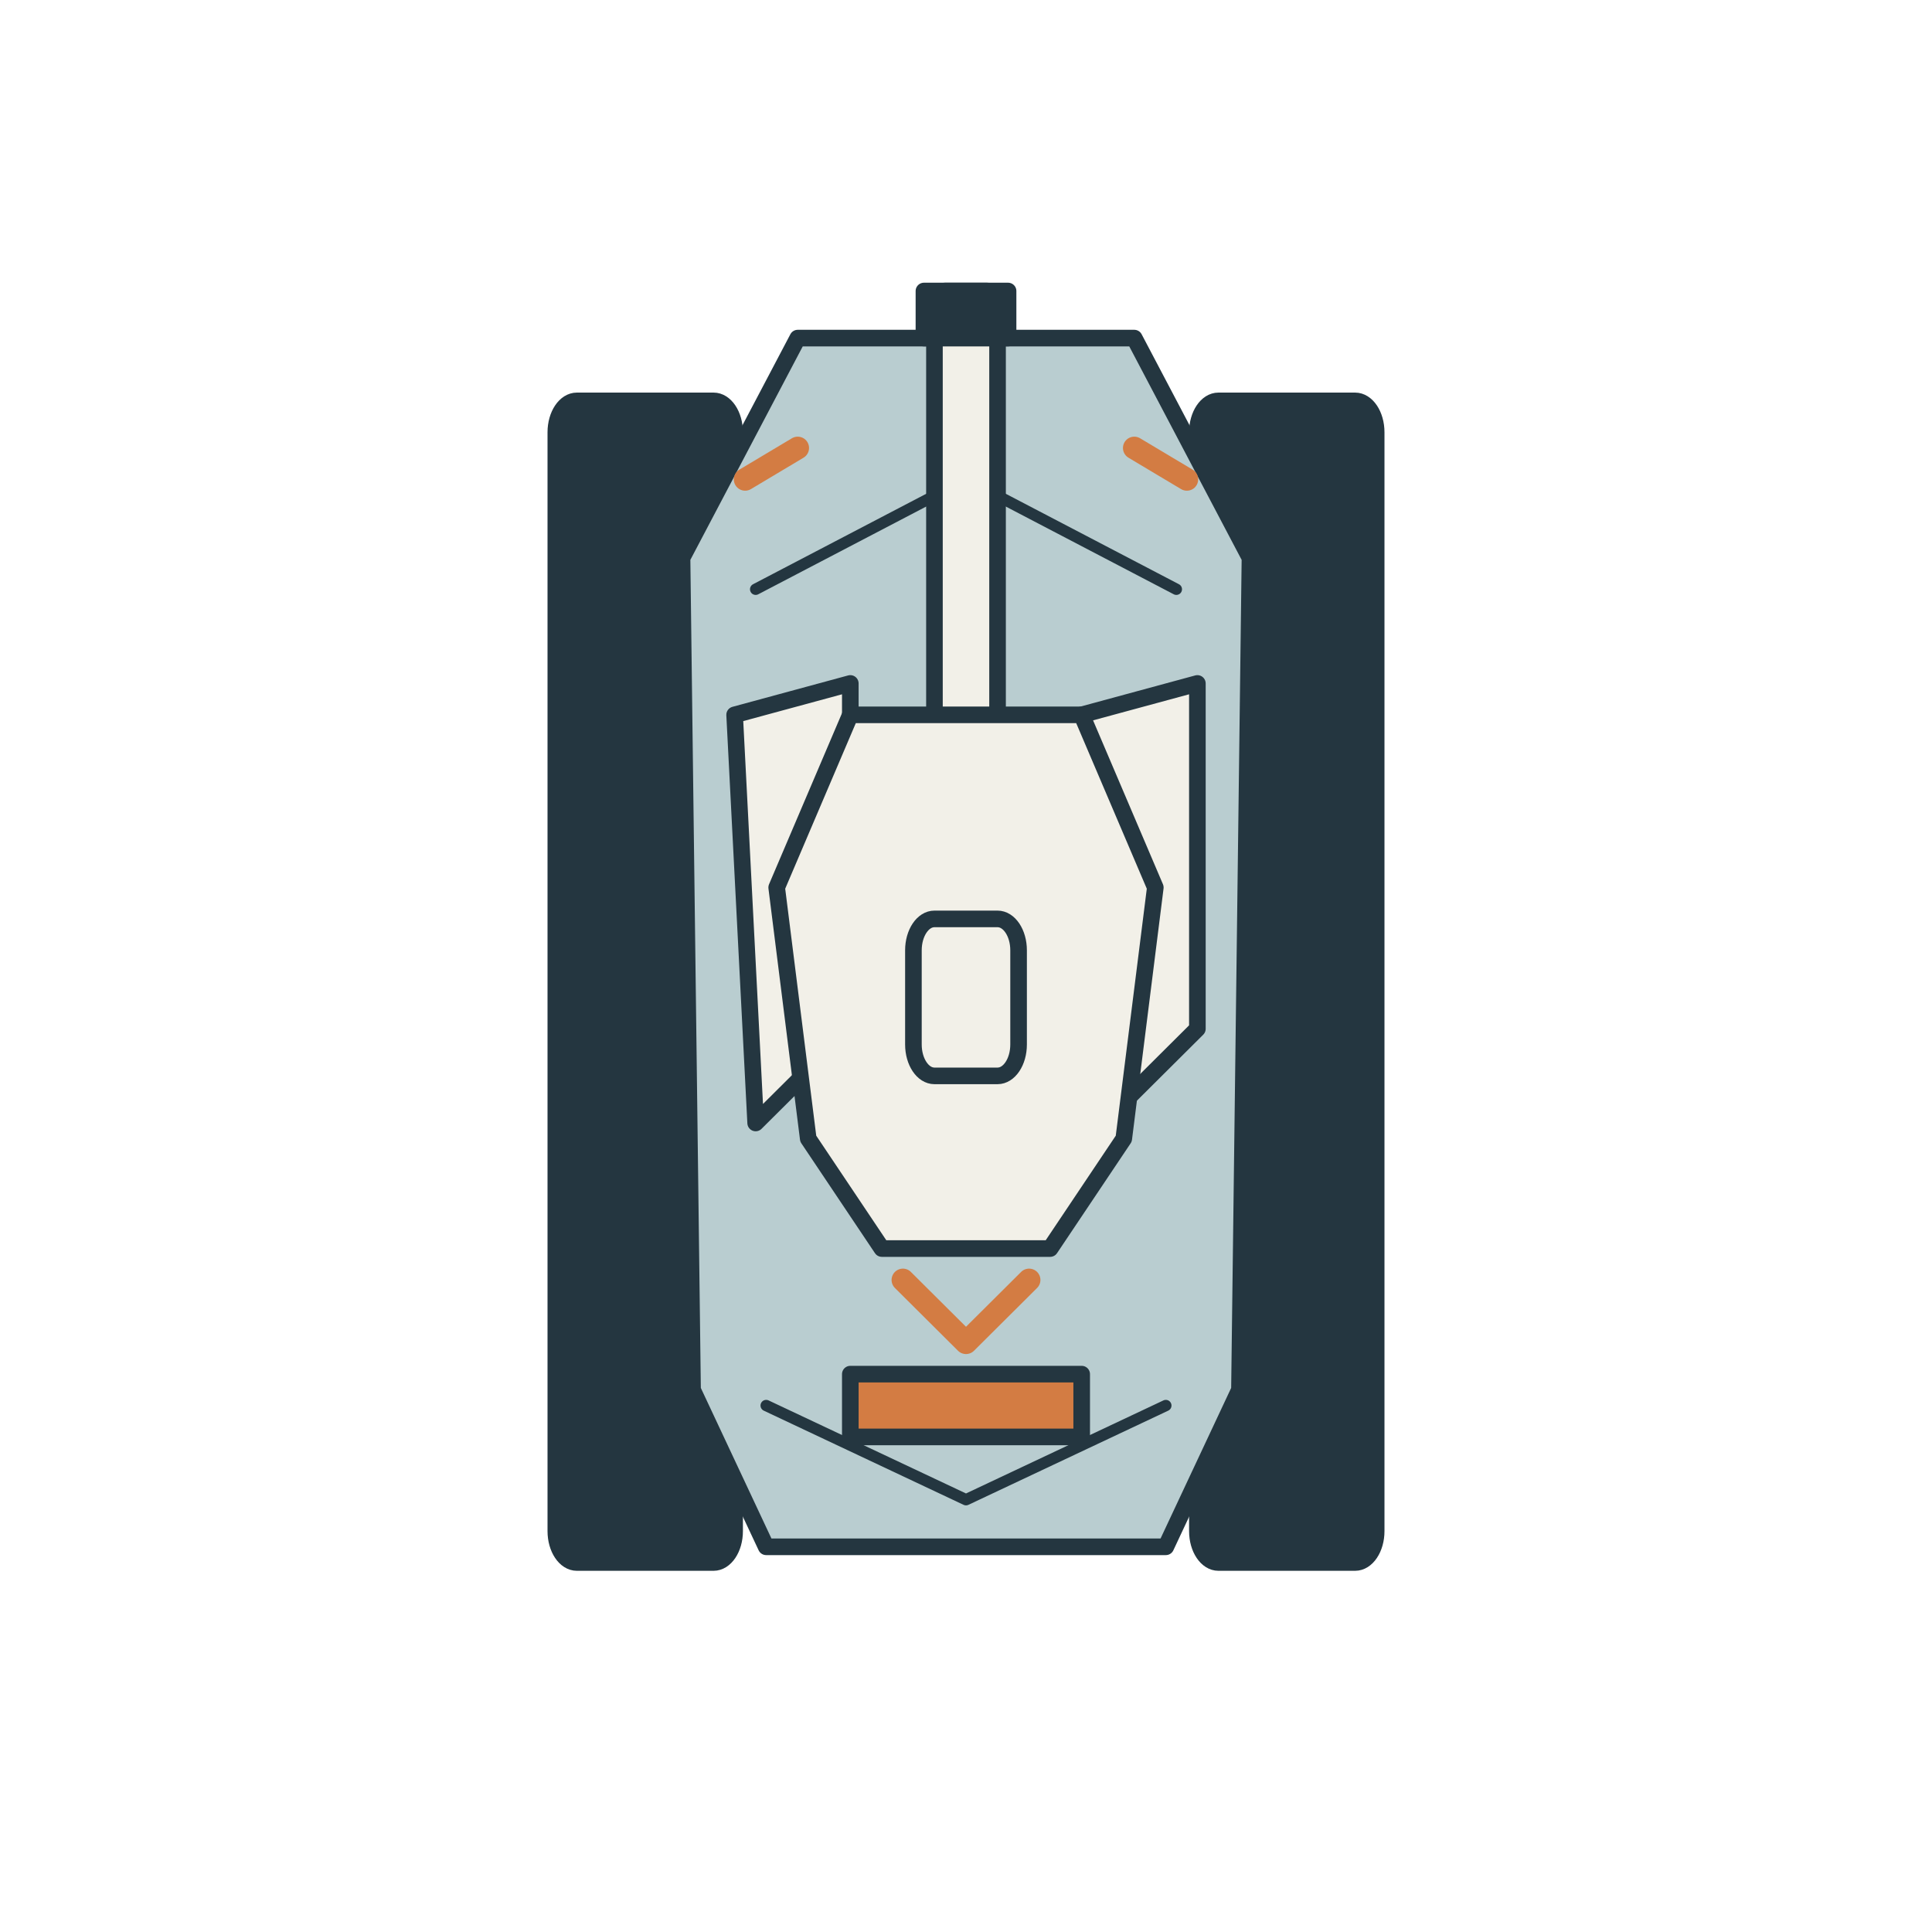
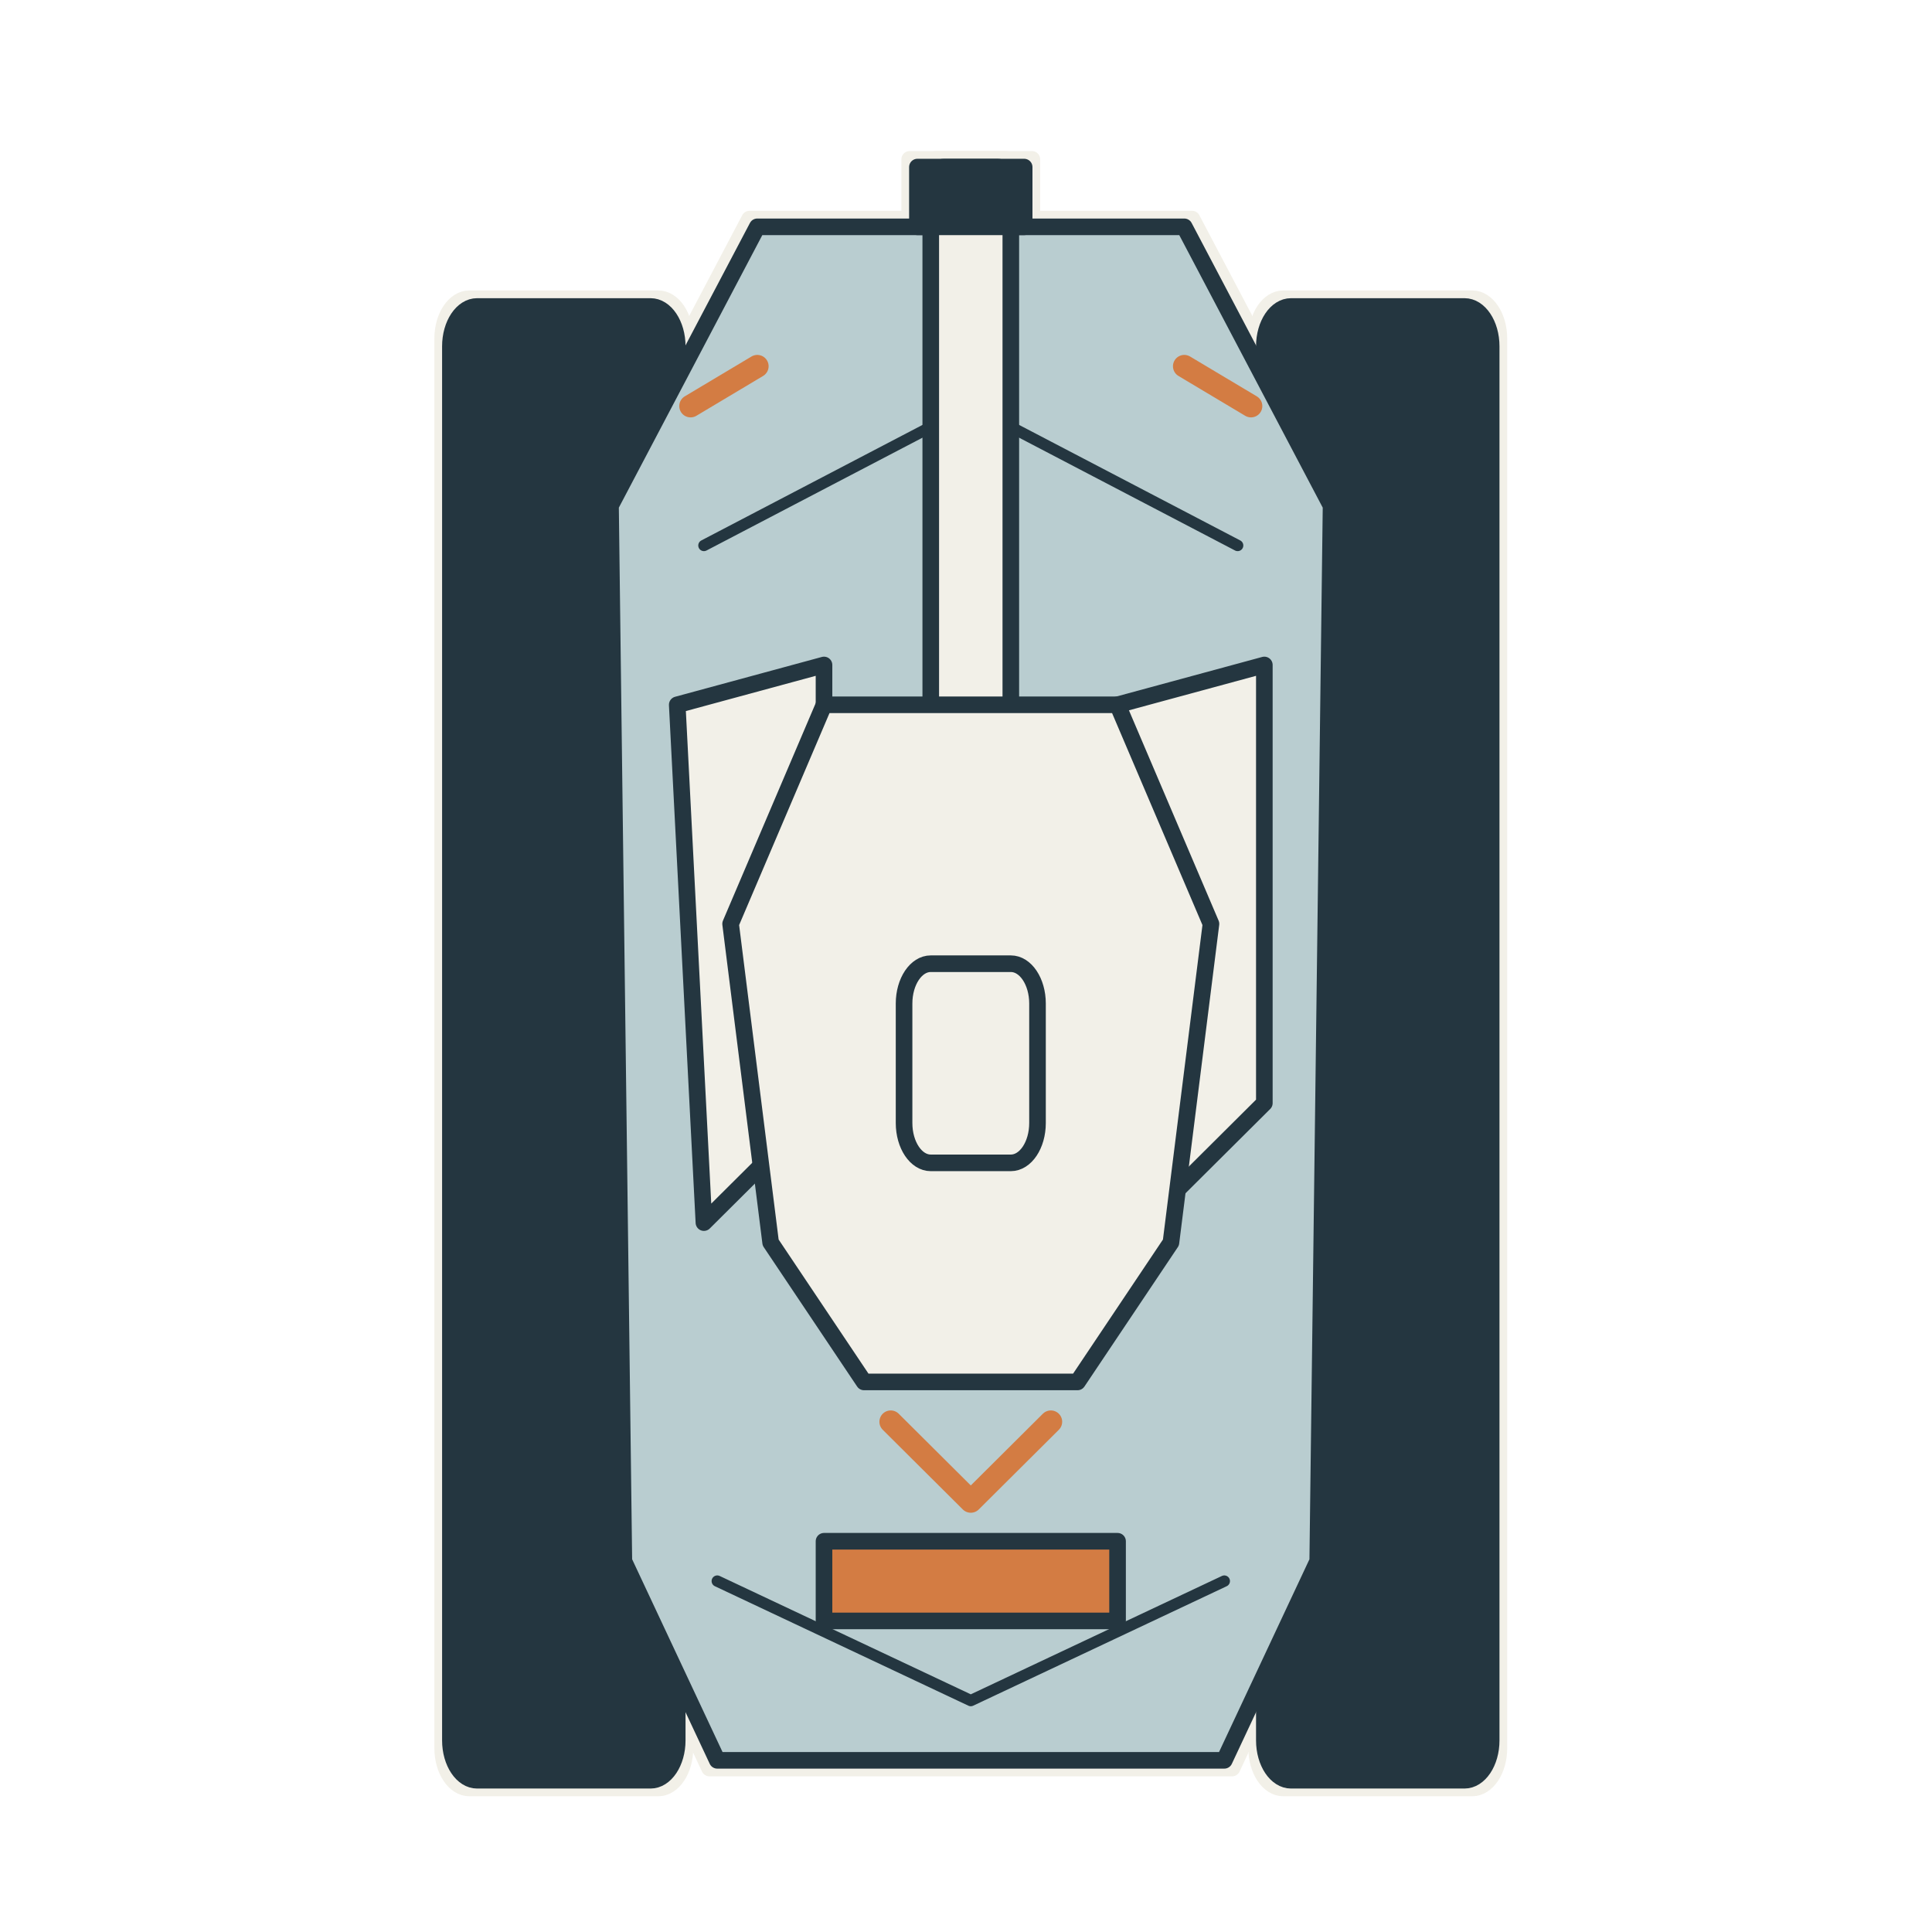
- <svg xmlns="http://www.w3.org/2000/svg" width="256" height="256" viewBox="0 0 256 256" role="img" aria-label="GUARD TANK — TECHNICAL / SYSTEM DRAWING icon">
+ <svg xmlns="http://www.w3.org/2000/svg" width="256" height="256" viewBox="26.61 21.11 201.78 201.78" role="img" aria-label="GUARD TANK — TECHNICAL / SYSTEM DRAWING icon">
  <style>
  .paper{fill:#f2f0e8} .ink{fill:#243640} .accent-fill{fill:#d37c43}
  .card{fill:#f2f0e8;stroke:#243640;stroke-width:1.4} .rule{fill:none;stroke:#243640;stroke-width:1}
  .title,.subtitle,.label,.index,.footer{fill:#243640;font-family:Arial,Helvetica,sans-serif}
  .title{font-size:35px;font-weight:800;letter-spacing:2px}.subtitle{font-size:16px;letter-spacing:2px}.label{font-size:15px;font-weight:700;letter-spacing:.7px}.index{font-size:15px;font-weight:800}.footer{font-size:14px;letter-spacing:1px}
  .unit{stroke:#243640;stroke-width:2.2;stroke-linecap:round;stroke-linejoin:round}
  .unit *{vector-effect:non-scaling-stroke}
  .body{fill:#f2f0e8} .shell{fill:#b9cdd0} .turret{fill:#f2f0e8} .track{fill:#243640} .port{fill:#f2f0e8} .accent{fill:#d37c43}
  .detail{fill:none;stroke:#243640;stroke-width:1.5}.accent-line{fill:none;stroke:#d37c43;stroke-width:3}
  .inf-figure{fill:#b9cdd0;stroke:#243640;stroke-width:2.4;stroke-linejoin:round}
  .inf-head,.inf-rifle{fill:#243640;stroke:#243640;stroke-width:1.5;stroke-linejoin:round}
  .inf-detail{fill:none;stroke:#243640;stroke-width:1.6;stroke-linecap:round}
  .inf-marker{fill:#243640;stroke:#f2f0e8;stroke-width:2.5;paint-order:stroke fill;font-family:Arial,Helvetica,sans-serif;font-size:48px;font-weight:800;text-anchor:middle}
</style>
-   <g transform="translate(24 24) scale(2.08)">
+   <defs>
+     <filter id="icon-halo" x="-18%" y="-18%" width="136%" height="136%" color-interpolation-filters="sRGB">
+       <feMorphology in="SourceAlpha" operator="dilate" radius="3.94" result="rim" />
+       <feFlood flood-color="#f2f0e8" result="light" />
+       <feComposite in="light" in2="rim" operator="in" result="light-rim" />
+       <feMerge>
+         <feMergeNode in="light-rim" />
+         <feMergeNode in="SourceGraphic" />
+       </feMerge>
+     </filter>
+   </defs>
+   <g transform="translate(24 24) scale(2.08)" filter="url(#icon-halo)">
    <g class="unit" aria-label="GUARD TANK">
      <g transform="translate(50 0) scale(0.67 1) translate(-50 0)">
        <rect class="track" x="11" y="14" width="17" height="74" rx="2" />
        <rect class="track" x="72" y="14" width="17" height="74" rx="2" />
        <polygon class="shell" points="34,10 66,10 77,24 76,77 69,87 31,87 24,77 23,24" />
        <path class="detail" d="M30 26L50 19L70 26M31 78L50 84L69 78" />
        <path class="body" d="M28 34L39 32V54L30 60Z" />
        <path class="body" d="M61 34L72 32V54L63 60Z" />
        <rect class="accent" x="39" y="76" width="22" height="4" rx="0" />
        <path class="accent-line" d="M29 19L34 17M71 19L66 17" />
        <path class="accent-line" d="M44 70L50 74L56 70" />
        <rect class="body" x="47" y="7" width="6" height="37" rx="1" />
        <rect class="track" x="46" y="7" width="8" height="3" rx="0" />
        <path class="turret" d="M32 45L39 34H61L68 45L65 61L58 68H42L35 61Z" />
        <rect class="port" x="45" y="47" width="10" height="10" rx="2" />
      </g>
    </g>
  </g>
</svg>
